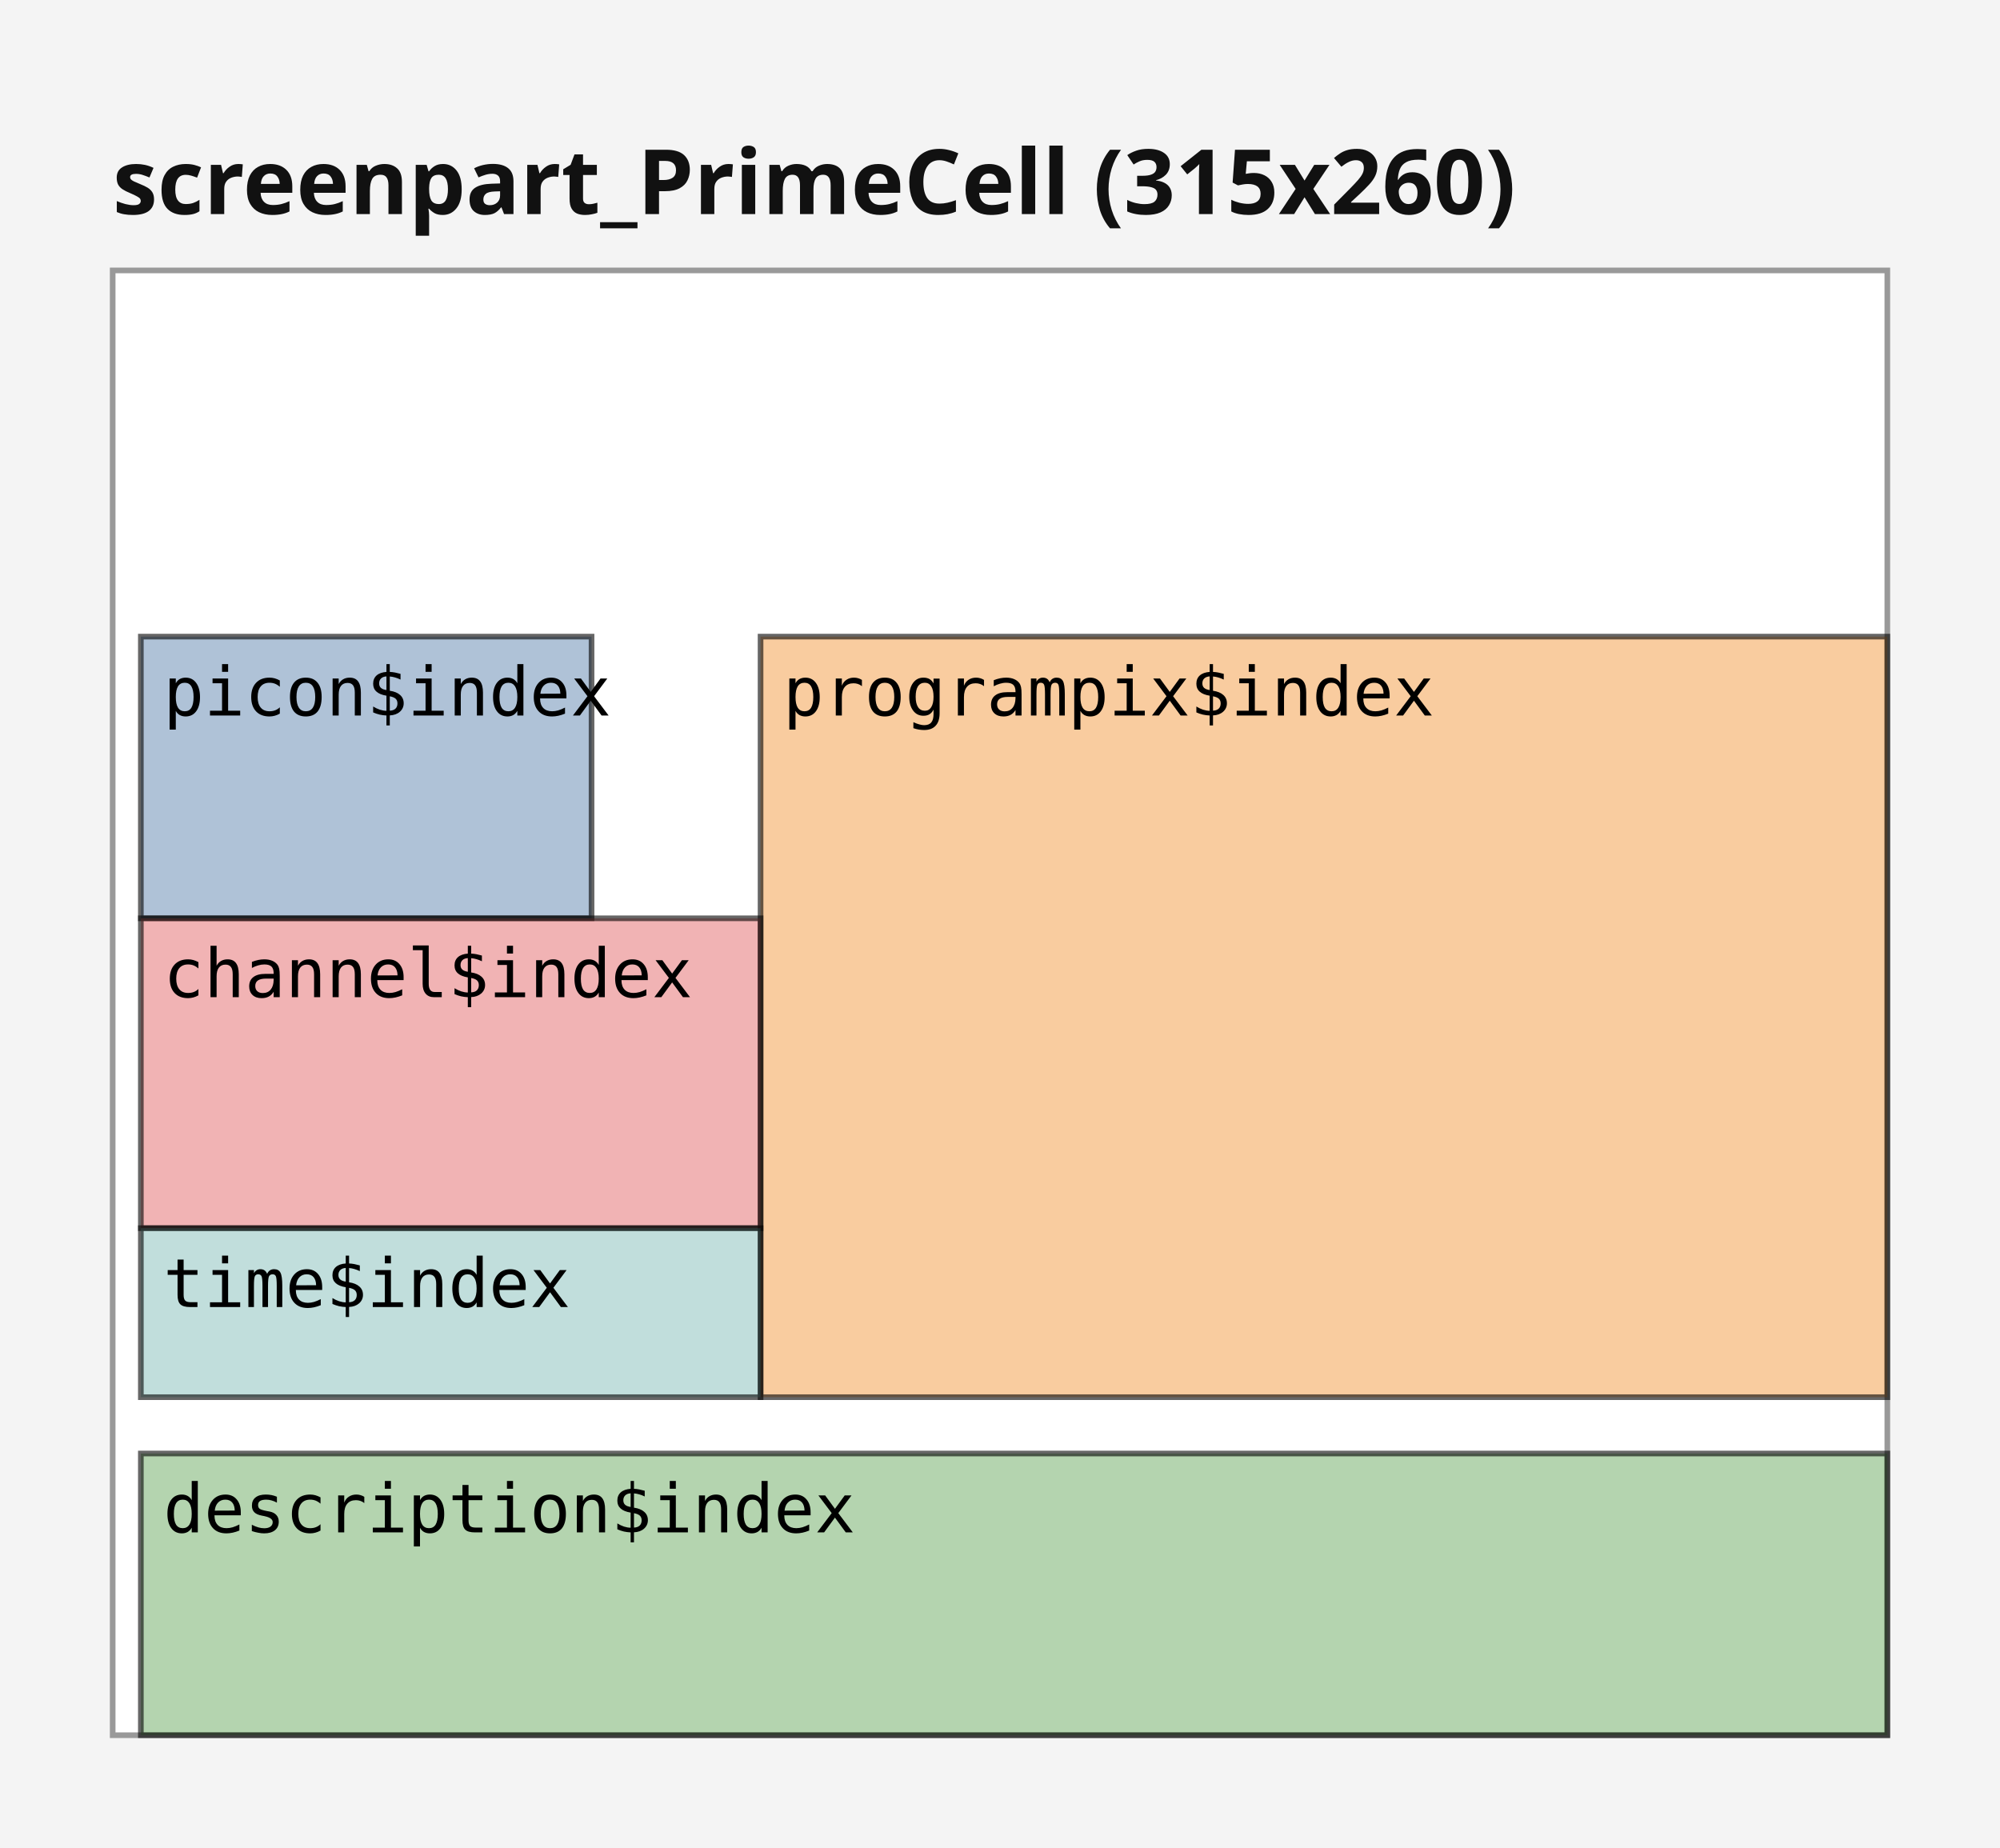
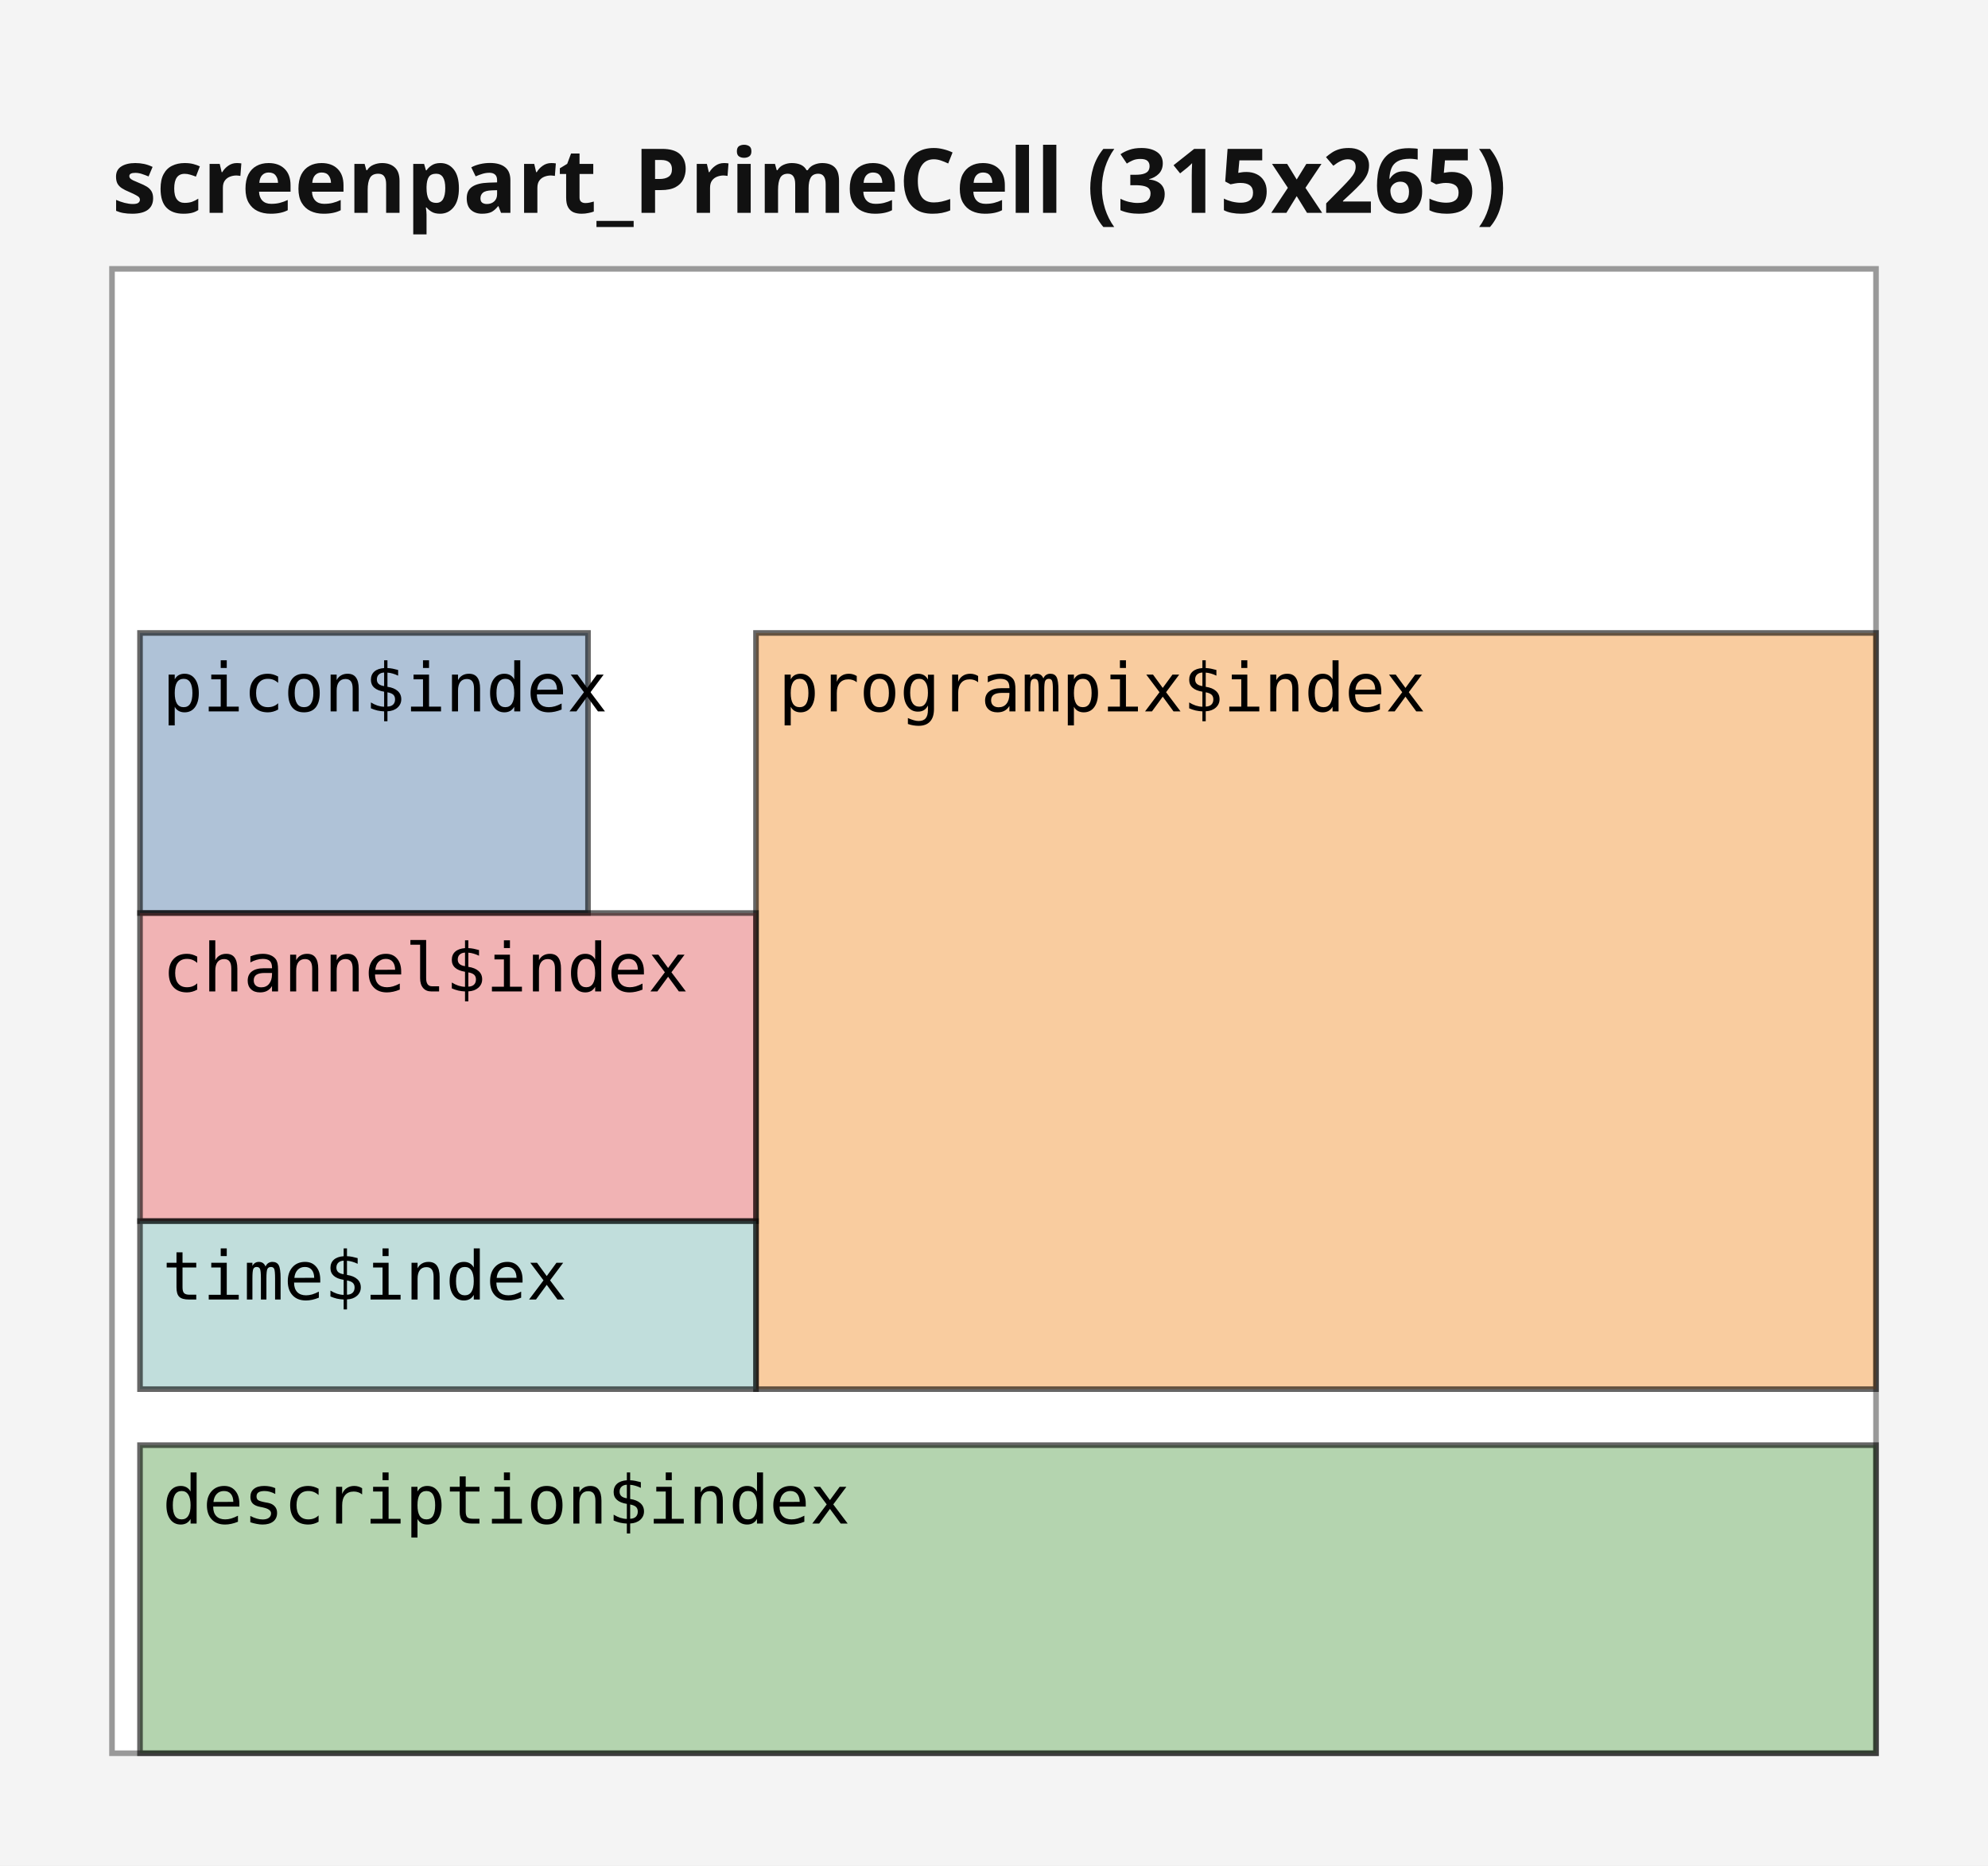
- <svg xmlns="http://www.w3.org/2000/svg" width="355" height="328" viewBox="0 0 355 328">
-   <rect x="0" y="0" width="355" height="328" fill="#f4f4f4" />
-   <text x="20" y="38" font-family="sans-serif" font-size="16" font-weight="bold" fill="#111111">screenpart_PrimeCell (315x260)</text>
+ <svg xmlns="http://www.w3.org/2000/svg" width="355" height="333" viewBox="0 0 355 333">
+   <rect x="0" y="0" width="355" height="333" fill="#f4f4f4" />
+   <text x="20" y="38" font-family="sans-serif" font-size="16" font-weight="bold" fill="#111111">screenpart_PrimeCell (315x265)</text>
  <g data-screen="0" transform="translate(20,48)">
-     <rect x="0" y="0" width="315" height="260" fill="#ffffff" stroke="#999999" stroke-width="1" />
+     <rect x="0" y="0" width="315" height="265" fill="#ffffff" stroke="#999999" stroke-width="1" />
    <g>
      <rect data-ref="0:0" x="5" y="65" width="80" height="50" fill="#4e79a7" fill-opacity="0.45" stroke="#000000" stroke-opacity="0.6" stroke-width="1" />
      <text x="9" y="79" font-family="monospace" font-size="12" fill="#000000">picon$index</text>
    </g>
    <g>
      <rect data-ref="0:1" x="115" y="65" width="200" height="135" fill="#f28e2b" fill-opacity="0.45" stroke="#000000" stroke-opacity="0.6" stroke-width="1" />
      <text x="119" y="79" font-family="monospace" font-size="12" fill="#000000">programpix$index</text>
    </g>
    <g>
      <rect data-ref="0:2" x="5" y="115" width="110" height="55" fill="#e15759" fill-opacity="0.45" stroke="#000000" stroke-opacity="0.6" stroke-width="1" />
      <text x="9" y="129" font-family="monospace" font-size="12" fill="#000000">channel$index</text>
    </g>
    <g>
      <rect data-ref="0:3" x="5" y="170" width="110" height="30" fill="#76b7b2" fill-opacity="0.45" stroke="#000000" stroke-opacity="0.6" stroke-width="1" />
      <text x="9" y="184" font-family="monospace" font-size="12" fill="#000000">time$index</text>
    </g>
    <g>
-       <rect data-ref="0:4" x="5" y="210" width="310" height="50" fill="#59a14f" fill-opacity="0.45" stroke="#000000" stroke-opacity="0.6" stroke-width="1" />
+       <rect data-ref="0:4" x="5" y="210" width="310" height="55" fill="#59a14f" fill-opacity="0.45" stroke="#000000" stroke-opacity="0.6" stroke-width="1" />
      <text x="9" y="224" font-family="monospace" font-size="12" fill="#000000">description$index</text>
    </g>
  </g>
</svg>
